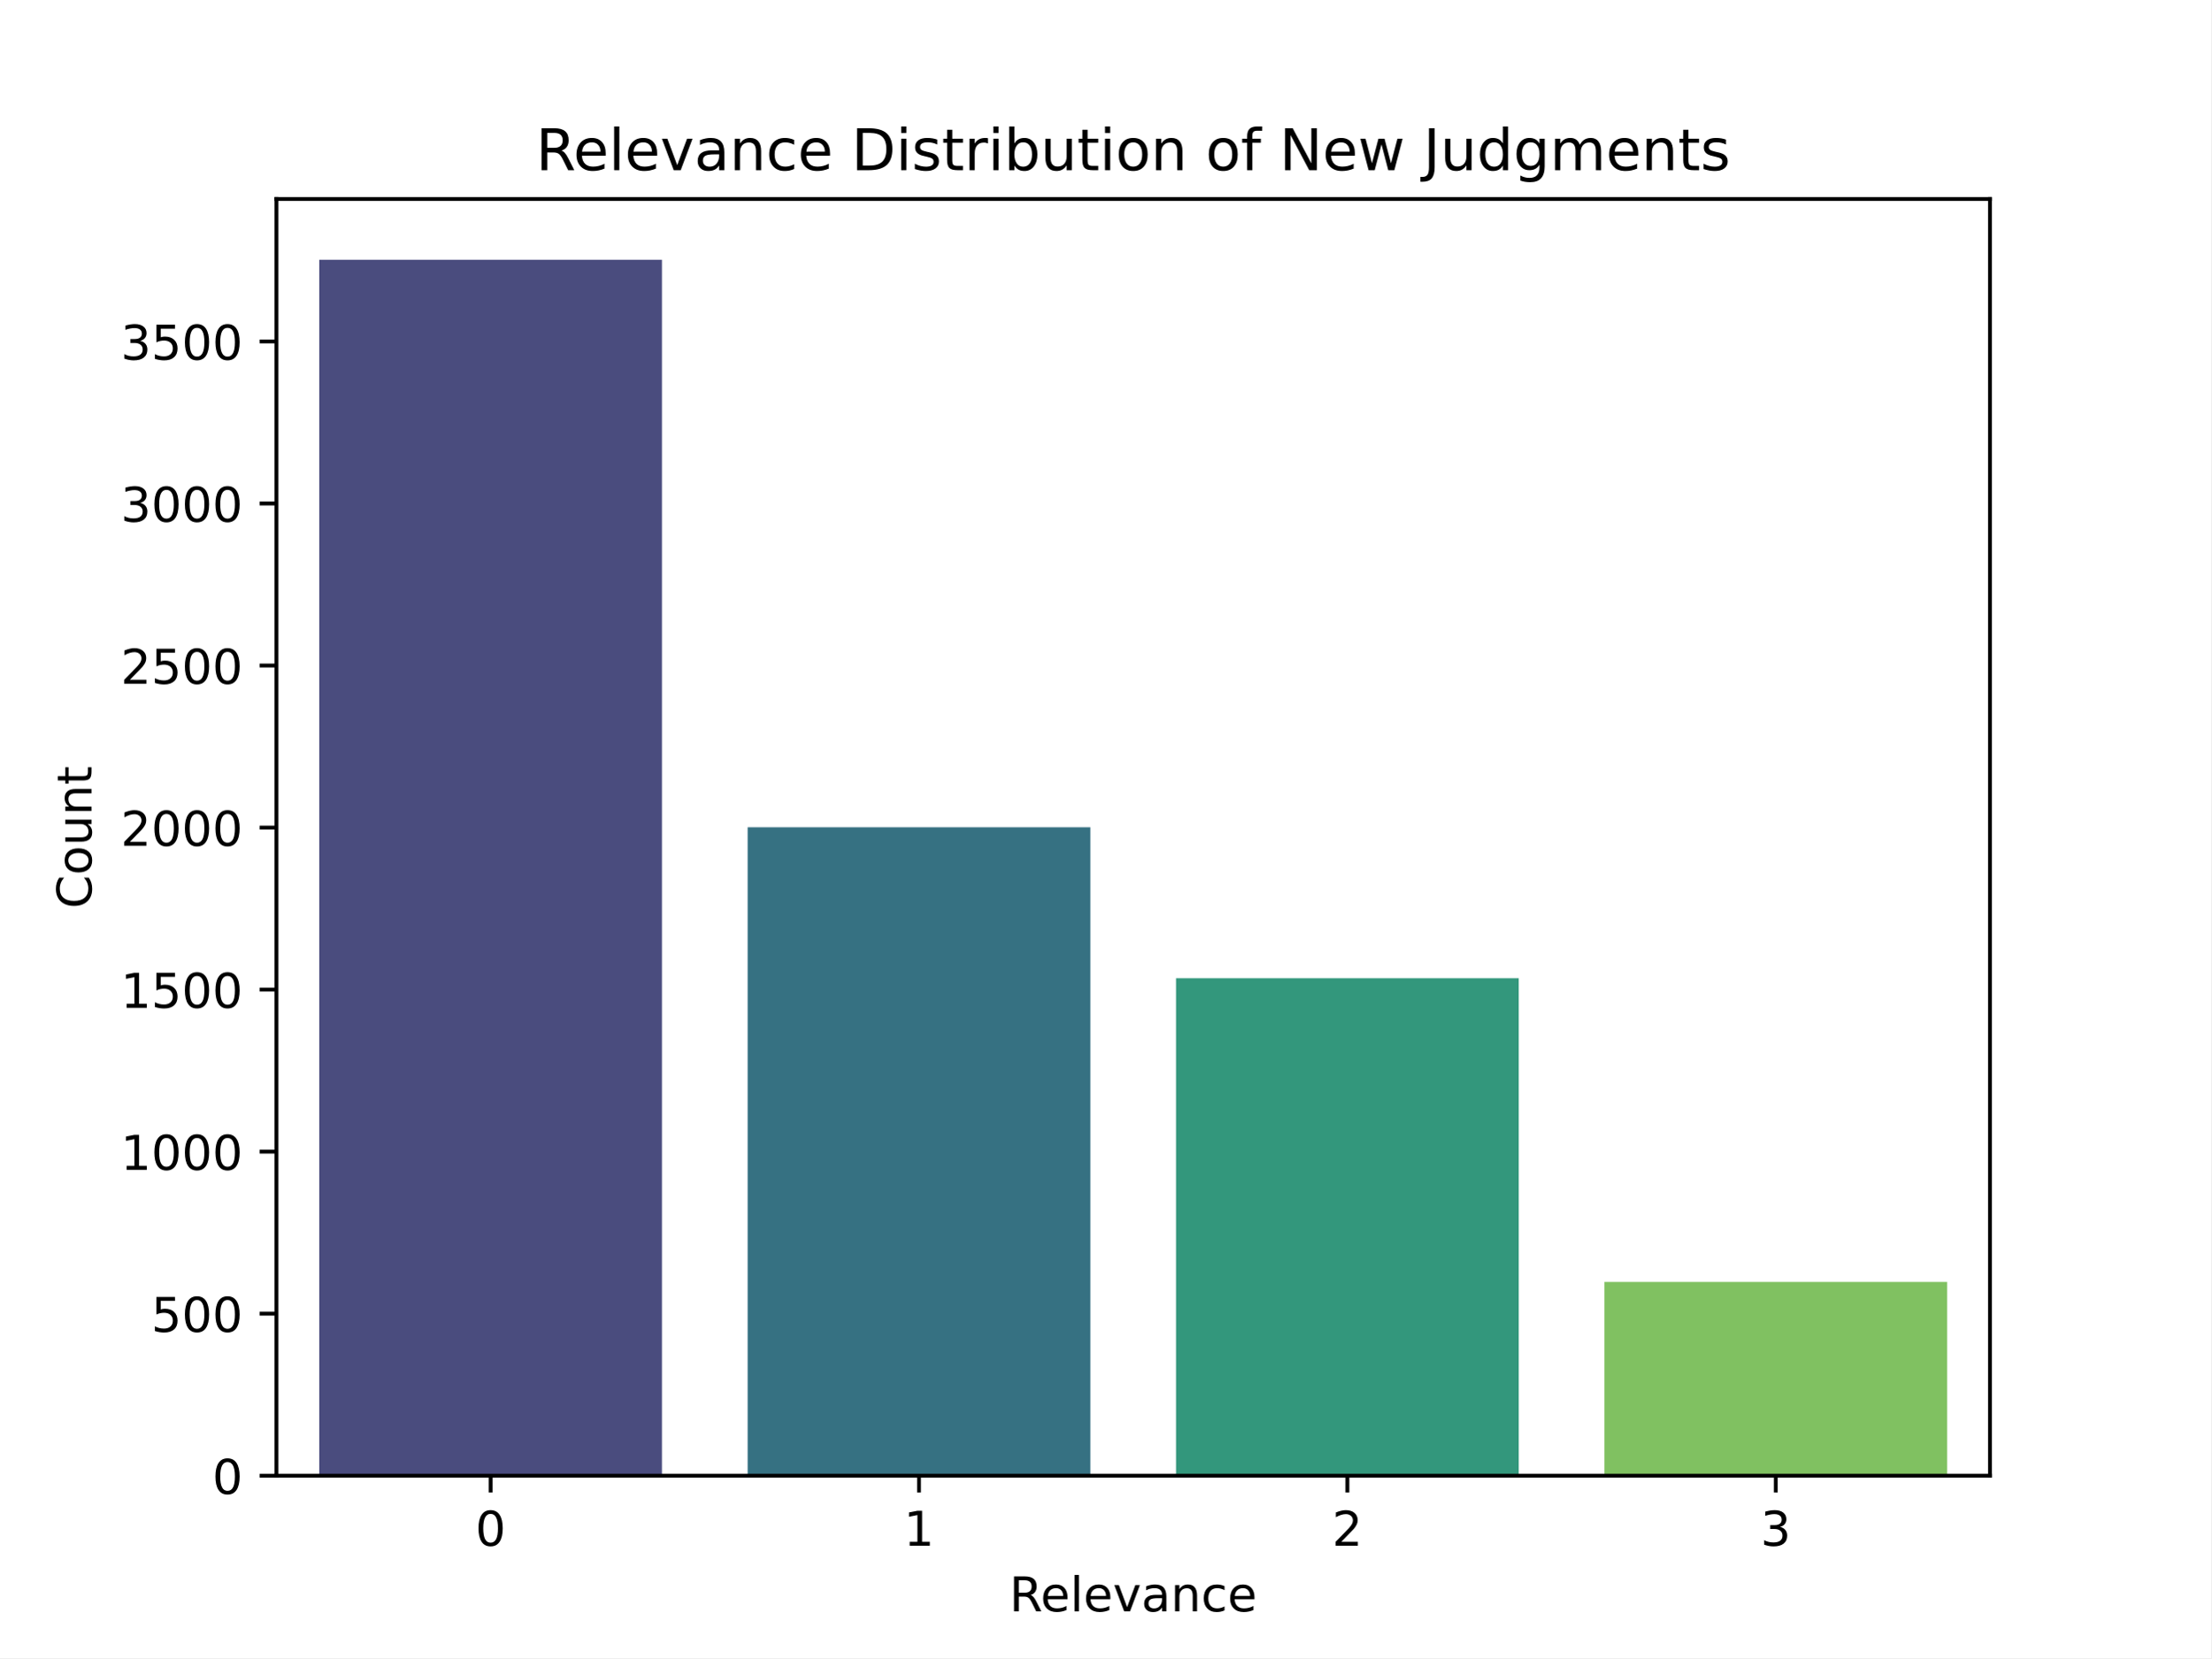
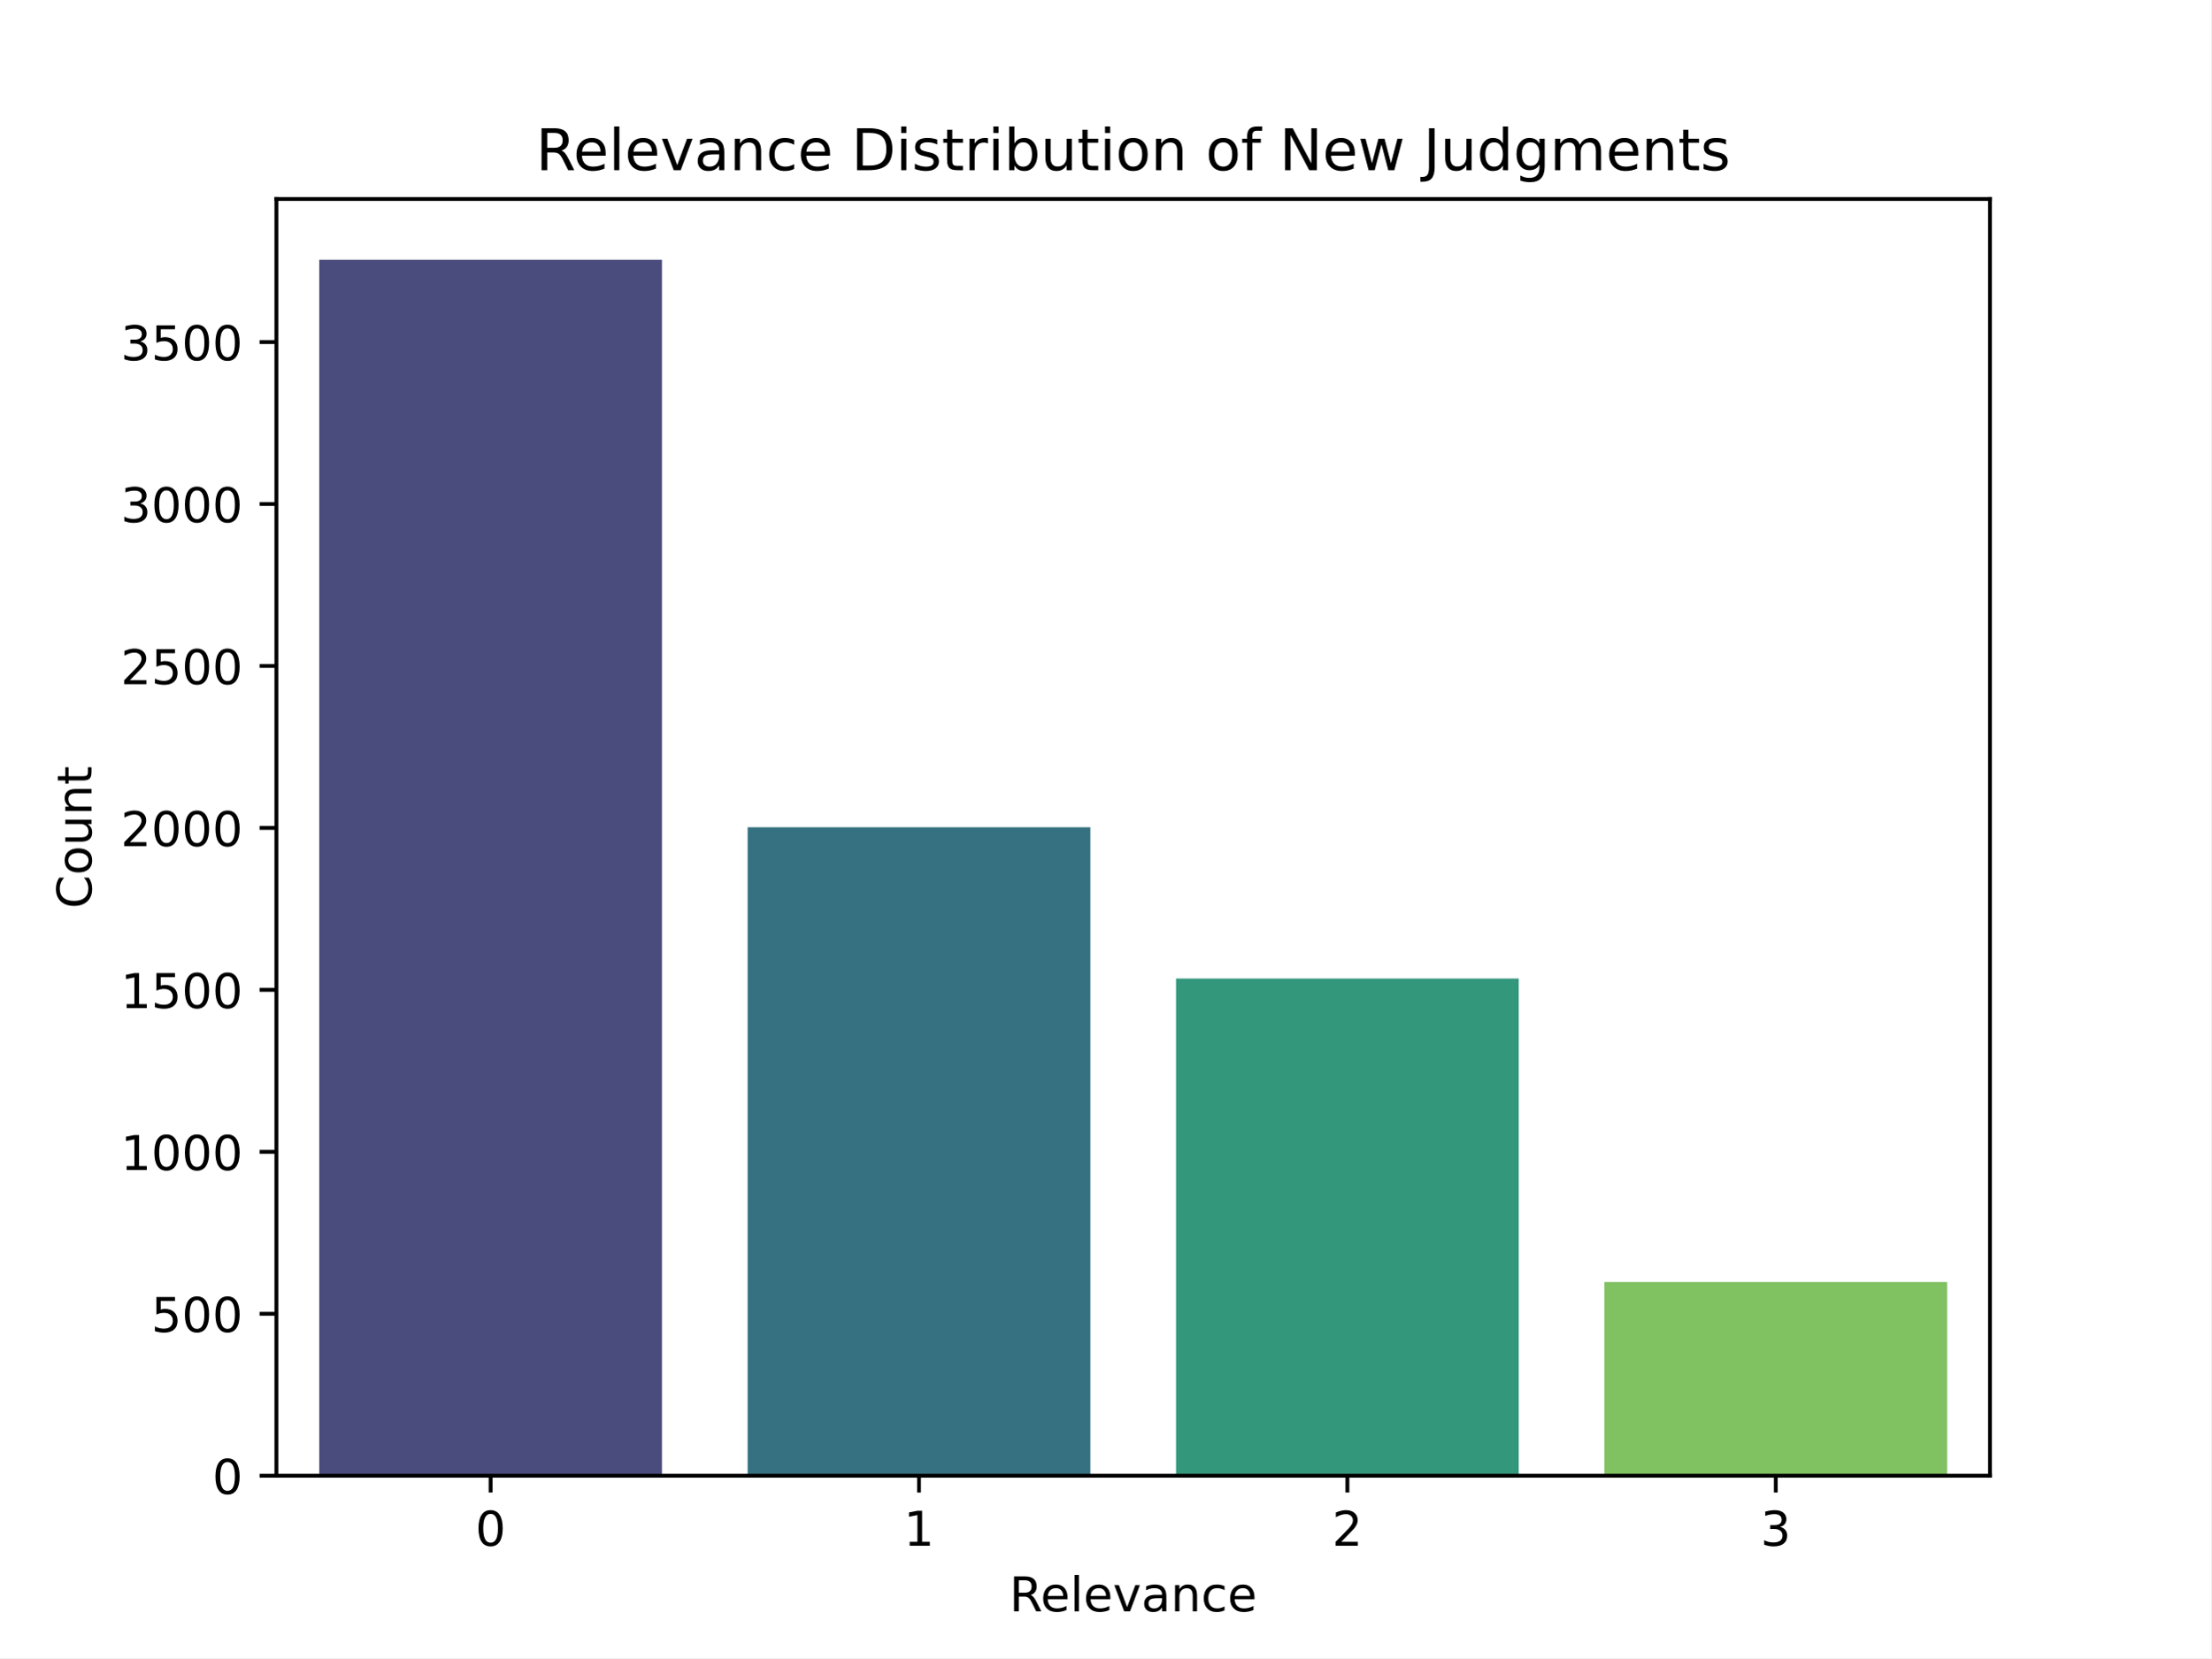
<svg xmlns="http://www.w3.org/2000/svg" xmlns:xlink="http://www.w3.org/1999/xlink" width="460.8pt" height="345.6pt" viewBox="0 0 460.8 345.6" version="1.1">
  <defs>
    <style type="text/css">*{stroke-linejoin: round; stroke-linecap: butt}</style>
  </defs>
  <g id="figure_1">
    <g id="patch_1">
      <path d="M 0 345.6  L 460.8 345.6  L 460.8 0  L 0 0  z " style="fill: #ffffff" />
    </g>
    <g id="axes_1">
      <g id="patch_2">
        <path d="M 57.6 307.584  L 414.72 307.584  L 414.72 41.472  L 57.6 41.472  z " style="fill: #ffffff" />
      </g>
      <g id="patch_3">
-         <path d="M 66.528 307.584  L 137.952 307.584  L 137.952 54.144  L 66.528 54.144  z " clip-path="url(#pc9eea7d69d)" style="fill: #4a4c7e" />
+         <path d="M 66.528 307.584  L 137.952 307.584  L 137.952 54.144  L 66.528 54.144  z " clip-path="url(#pb79655eab6)" style="fill: #4a4c7e" />
      </g>
      <g id="patch_4">
-         <path d="M 155.808 307.584  L 227.232 307.584  L 227.232 172.421  L 155.808 172.421  z " clip-path="url(#pc9eea7d69d)" style="fill: #367182" />
+         <path d="M 155.808 307.584  L 227.232 307.584  L 227.232 172.425  L 155.808 172.425  z " clip-path="url(#pb79655eab6)" style="fill: #367182" />
      </g>
      <g id="patch_5">
-         <path d="M 245.088 307.584  L 316.512 307.584  L 316.512 203.898  L 245.088 203.898  z " clip-path="url(#pc9eea7d69d)" style="fill: #33977c" />
+         <path d="M 245.088 307.584  L 316.512 307.584  L 316.512 203.953  L 245.088 203.953  z " clip-path="url(#pb79655eab6)" style="fill: #33977c" />
      </g>
      <g id="patch_6">
-         <path d="M 334.368 307.584  L 405.792 307.584  L 405.792 267.19  L 334.368 267.19  z " clip-path="url(#pc9eea7d69d)" style="fill: #80c161" />
+         <path d="M 334.368 307.584  L 405.792 307.584  L 405.792 267.212  L 334.368 267.212  z " clip-path="url(#pb79655eab6)" style="fill: #80c161" />
      </g>
      <g id="matplotlib.axis_1">
        <g id="xtick_1">
          <g id="line2d_1">
            <defs>
-               <path id="m33df608dbf" d="M 0 0  L 0 3.5  " style="stroke: #000000; stroke-width: 0.8" />
+               <path id="m645c3969fd" d="M 0 0  L 0 3.5  " style="stroke: #000000; stroke-width: 0.8" />
            </defs>
            <g>
-               <use xlink:href="#m33df608dbf" x="102.24" y="307.584" style="stroke: #000000; stroke-width: 0.8" />
+               <use xlink:href="#m645c3969fd" x="102.24" y="307.584" style="stroke: #000000; stroke-width: 0.8" />
            </g>
          </g>
          <g id="text_1">
            <g transform="translate(99.05875 322.1824) scale(0.1 -0.1)">
              <defs>
                <path id="DejaVuSans-30" d="M 2034 4250  Q 1547 4250 1301 3770  Q 1056 3291 1056 2328  Q 1056 1369 1301 889  Q 1547 409 2034 409  Q 2525 409 2770 889  Q 3016 1369 3016 2328  Q 3016 3291 2770 3770  Q 2525 4250 2034 4250  z M 2034 4750  Q 2819 4750 3233 4129  Q 3647 3509 3647 2328  Q 3647 1150 3233 529  Q 2819 -91 2034 -91  Q 1250 -91 836 529  Q 422 1150 422 2328  Q 422 3509 836 4129  Q 1250 4750 2034 4750  z " transform="scale(0.015625)" />
              </defs>
              <use xlink:href="#DejaVuSans-30" />
            </g>
          </g>
        </g>
        <g id="xtick_2">
          <g id="line2d_2">
            <g>
-               <use xlink:href="#m33df608dbf" x="191.52" y="307.584" style="stroke: #000000; stroke-width: 0.8" />
+               <use xlink:href="#m645c3969fd" x="191.52" y="307.584" style="stroke: #000000; stroke-width: 0.8" />
            </g>
          </g>
          <g id="text_2">
            <g transform="translate(188.3388 322.1824) scale(0.1 -0.1)">
              <defs>
                <path id="DejaVuSans-31" d="M 794 531  L 1825 531  L 1825 4091  L 703 3866  L 703 4441  L 1819 4666  L 2450 4666  L 2450 531  L 3481 531  L 3481 0  L 794 0  L 794 531  z " transform="scale(0.015625)" />
              </defs>
              <use xlink:href="#DejaVuSans-31" />
            </g>
          </g>
        </g>
        <g id="xtick_3">
          <g id="line2d_3">
            <g>
-               <use xlink:href="#m33df608dbf" x="280.8" y="307.584" style="stroke: #000000; stroke-width: 0.8" />
+               <use xlink:href="#m645c3969fd" x="280.8" y="307.584" style="stroke: #000000; stroke-width: 0.8" />
            </g>
          </g>
          <g id="text_3">
            <g transform="translate(277.6187 322.1824) scale(0.1 -0.1)">
              <defs>
                <path id="DejaVuSans-32" d="M 1228 531  L 3431 531  L 3431 0  L 469 0  L 469 531  Q 828 903 1448 1529  Q 2069 2156 2228 2338  Q 2531 2678 2651 2914  Q 2772 3150 2772 3378  Q 2772 3750 2511 3984  Q 2250 4219 1831 4219  Q 1534 4219 1204 4116  Q 875 4013 500 3803  L 500 4441  Q 881 4594 1212 4672  Q 1544 4750 1819 4750  Q 2544 4750 2975 4387  Q 3406 4025 3406 3419  Q 3406 3131 3298 2873  Q 3191 2616 2906 2266  Q 2828 2175 2409 1742  Q 1991 1309 1228 531  z " transform="scale(0.015625)" />
              </defs>
              <use xlink:href="#DejaVuSans-32" />
            </g>
          </g>
        </g>
        <g id="xtick_4">
          <g id="line2d_4">
            <g>
-               <use xlink:href="#m33df608dbf" x="370.08" y="307.584" style="stroke: #000000; stroke-width: 0.8" />
+               <use xlink:href="#m645c3969fd" x="370.08" y="307.584" style="stroke: #000000; stroke-width: 0.8" />
            </g>
          </g>
          <g id="text_4">
            <g transform="translate(366.8988 322.1824) scale(0.1 -0.1)">
              <defs>
                <path id="DejaVuSans-33" d="M 2597 2516  Q 3050 2419 3304 2112  Q 3559 1806 3559 1356  Q 3559 666 3084 287  Q 2609 -91 1734 -91  Q 1441 -91 1130 -33  Q 819 25 488 141  L 488 750  Q 750 597 1062 519  Q 1375 441 1716 441  Q 2309 441 2620 675  Q 2931 909 2931 1356  Q 2931 1769 2642 2001  Q 2353 2234 1838 2234  L 1294 2234  L 1294 2753  L 1863 2753  Q 2328 2753 2575 2939  Q 2822 3125 2822 3475  Q 2822 3834 2567 4026  Q 2313 4219 1838 4219  Q 1578 4219 1281 4162  Q 984 4106 628 3988  L 628 4550  Q 988 4650 1302 4700  Q 1616 4750 1894 4750  Q 2613 4750 3031 4423  Q 3450 4097 3450 3541  Q 3450 3153 3228 2886  Q 3006 2619 2597 2516  z " transform="scale(0.015625)" />
              </defs>
              <use xlink:href="#DejaVuSans-33" />
            </g>
          </g>
        </g>
        <g id="text_5">
          <g transform="translate(210.3506 335.8606) scale(0.1 -0.1)">
            <defs>
              <path id="DejaVuSans-52" d="M 2841 2188  Q 3044 2119 3236 1894  Q 3428 1669 3622 1275  L 4263 0  L 3584 0  L 2988 1197  Q 2756 1666 2539 1819  Q 2322 1972 1947 1972  L 1259 1972  L 1259 0  L 628 0  L 628 4666  L 2053 4666  Q 2853 4666 3247 4331  Q 3641 3997 3641 3322  Q 3641 2881 3436 2590  Q 3231 2300 2841 2188  z M 1259 4147  L 1259 2491  L 2053 2491  Q 2509 2491 2742 2702  Q 2975 2913 2975 3322  Q 2975 3731 2742 3939  Q 2509 4147 2053 4147  L 1259 4147  z " transform="scale(0.015625)" />
              <path id="DejaVuSans-65" d="M 3597 1894  L 3597 1613  L 953 1613  Q 991 1019 1311 708  Q 1631 397 2203 397  Q 2534 397 2845 478  Q 3156 559 3463 722  L 3463 178  Q 3153 47 2828 -22  Q 2503 -91 2169 -91  Q 1331 -91 842 396  Q 353 884 353 1716  Q 353 2575 817 3079  Q 1281 3584 2069 3584  Q 2775 3584 3186 3129  Q 3597 2675 3597 1894  z M 3022 2063  Q 3016 2534 2758 2815  Q 2500 3097 2075 3097  Q 1594 3097 1305 2825  Q 1016 2553 972 2059  L 3022 2063  z " transform="scale(0.015625)" />
              <path id="DejaVuSans-6c" d="M 603 4863  L 1178 4863  L 1178 0  L 603 0  L 603 4863  z " transform="scale(0.015625)" />
              <path id="DejaVuSans-76" d="M 191 3500  L 800 3500  L 1894 563  L 2988 3500  L 3597 3500  L 2284 0  L 1503 0  L 191 3500  z " transform="scale(0.015625)" />
              <path id="DejaVuSans-61" d="M 2194 1759  Q 1497 1759 1228 1600  Q 959 1441 959 1056  Q 959 750 1161 570  Q 1363 391 1709 391  Q 2188 391 2477 730  Q 2766 1069 2766 1631  L 2766 1759  L 2194 1759  z M 3341 1997  L 3341 0  L 2766 0  L 2766 531  Q 2569 213 2275 61  Q 1981 -91 1556 -91  Q 1019 -91 701 211  Q 384 513 384 1019  Q 384 1609 779 1909  Q 1175 2209 1959 2209  L 2766 2209  L 2766 2266  Q 2766 2663 2505 2880  Q 2244 3097 1772 3097  Q 1472 3097 1187 3025  Q 903 2953 641 2809  L 641 3341  Q 956 3463 1253 3523  Q 1550 3584 1831 3584  Q 2591 3584 2966 3190  Q 3341 2797 3341 1997  z " transform="scale(0.015625)" />
              <path id="DejaVuSans-6e" d="M 3513 2113  L 3513 0  L 2938 0  L 2938 2094  Q 2938 2591 2744 2837  Q 2550 3084 2163 3084  Q 1697 3084 1428 2787  Q 1159 2491 1159 1978  L 1159 0  L 581 0  L 581 3500  L 1159 3500  L 1159 2956  Q 1366 3272 1645 3428  Q 1925 3584 2291 3584  Q 2894 3584 3203 3211  Q 3513 2838 3513 2113  z " transform="scale(0.015625)" />
              <path id="DejaVuSans-63" d="M 3122 3366  L 3122 2828  Q 2878 2963 2633 3030  Q 2388 3097 2138 3097  Q 1578 3097 1268 2742  Q 959 2388 959 1747  Q 959 1106 1268 751  Q 1578 397 2138 397  Q 2388 397 2633 464  Q 2878 531 3122 666  L 3122 134  Q 2881 22 2623 -34  Q 2366 -91 2075 -91  Q 1284 -91 818 406  Q 353 903 353 1747  Q 353 2603 823 3093  Q 1294 3584 2113 3584  Q 2378 3584 2631 3529  Q 2884 3475 3122 3366  z " transform="scale(0.015625)" />
            </defs>
            <use xlink:href="#DejaVuSans-52" />
            <use xlink:href="#DejaVuSans-65" x="64.982" />
            <use xlink:href="#DejaVuSans-6c" x="126.506" />
            <use xlink:href="#DejaVuSans-65" x="154.289" />
            <use xlink:href="#DejaVuSans-76" x="215.812" />
            <use xlink:href="#DejaVuSans-61" x="274.992" />
            <use xlink:href="#DejaVuSans-6e" x="336.271" />
            <use xlink:href="#DejaVuSans-63" x="399.65" />
            <use xlink:href="#DejaVuSans-65" x="454.631" />
          </g>
        </g>
      </g>
      <g id="matplotlib.axis_2">
        <g id="ytick_1">
          <g id="line2d_5">
            <defs>
-               <path id="m4b03993b09" d="M 0 0  L -3.5 0  " style="stroke: #000000; stroke-width: 0.8" />
+               <path id="mcb9307f5ff" d="M 0 0  L -3.5 0  " style="stroke: #000000; stroke-width: 0.8" />
            </defs>
            <g>
-               <use xlink:href="#m4b03993b09" x="57.6" y="307.584" style="stroke: #000000; stroke-width: 0.8" />
+               <use xlink:href="#mcb9307f5ff" x="57.6" y="307.584" style="stroke: #000000; stroke-width: 0.8" />
            </g>
          </g>
          <g id="text_6">
            <g transform="translate(44.2375 311.3832) scale(0.1 -0.1)">
              <use xlink:href="#DejaVuSans-30" />
            </g>
          </g>
        </g>
        <g id="ytick_2">
          <g id="line2d_6">
            <g>
-               <use xlink:href="#m4b03993b09" x="57.6" y="273.81" style="stroke: #000000; stroke-width: 0.8" />
+               <use xlink:href="#mcb9307f5ff" x="57.6" y="273.828" style="stroke: #000000; stroke-width: 0.8" />
            </g>
          </g>
          <g id="text_7">
-             <g transform="translate(31.5125 277.6092) scale(0.1 -0.1)">
+             <g transform="translate(31.5125 277.6272) scale(0.1 -0.1)">
              <defs>
                <path id="DejaVuSans-35" d="M 691 4666  L 3169 4666  L 3169 4134  L 1269 4134  L 1269 2991  Q 1406 3038 1543 3061  Q 1681 3084 1819 3084  Q 2600 3084 3056 2656  Q 3513 2228 3513 1497  Q 3513 744 3044 326  Q 2575 -91 1722 -91  Q 1428 -91 1123 -41  Q 819 9 494 109  L 494 744  Q 775 591 1075 516  Q 1375 441 1709 441  Q 2250 441 2565 725  Q 2881 1009 2881 1497  Q 2881 1984 2565 2268  Q 2250 2553 1709 2553  Q 1456 2553 1204 2497  Q 953 2441 691 2322  L 691 4666  z " transform="scale(0.015625)" />
              </defs>
              <use xlink:href="#DejaVuSans-35" />
              <use xlink:href="#DejaVuSans-30" x="63.623" />
              <use xlink:href="#DejaVuSans-30" x="127.246" />
            </g>
          </g>
        </g>
        <g id="ytick_3">
          <g id="line2d_7">
            <g>
-               <use xlink:href="#m4b03993b09" x="57.6" y="240.036" style="stroke: #000000; stroke-width: 0.8" />
+               <use xlink:href="#mcb9307f5ff" x="57.6" y="240.072" style="stroke: #000000; stroke-width: 0.8" />
            </g>
          </g>
          <g id="text_8">
-             <g transform="translate(25.15 243.8352) scale(0.1 -0.1)">
+             <g transform="translate(25.15 243.8712) scale(0.1 -0.1)">
              <use xlink:href="#DejaVuSans-31" />
              <use xlink:href="#DejaVuSans-30" x="63.623" />
              <use xlink:href="#DejaVuSans-30" x="127.246" />
              <use xlink:href="#DejaVuSans-30" x="190.869" />
            </g>
          </g>
        </g>
        <g id="ytick_4">
          <g id="line2d_8">
            <g>
-               <use xlink:href="#m4b03993b09" x="57.6" y="206.262" style="stroke: #000000; stroke-width: 0.8" />
+               <use xlink:href="#mcb9307f5ff" x="57.6" y="206.316" style="stroke: #000000; stroke-width: 0.8" />
            </g>
          </g>
          <g id="text_9">
-             <g transform="translate(25.15 210.0613) scale(0.1 -0.1)">
+             <g transform="translate(25.15 210.1152) scale(0.1 -0.1)">
              <use xlink:href="#DejaVuSans-31" />
              <use xlink:href="#DejaVuSans-35" x="63.623" />
              <use xlink:href="#DejaVuSans-30" x="127.246" />
              <use xlink:href="#DejaVuSans-30" x="190.869" />
            </g>
          </g>
        </g>
        <g id="ytick_5">
          <g id="line2d_9">
            <g>
-               <use xlink:href="#m4b03993b09" x="57.6" y="172.488" style="stroke: #000000; stroke-width: 0.8" />
+               <use xlink:href="#mcb9307f5ff" x="57.6" y="172.56" style="stroke: #000000; stroke-width: 0.8" />
            </g>
          </g>
          <g id="text_10">
-             <g transform="translate(25.15 176.2873) scale(0.1 -0.1)">
+             <g transform="translate(25.15 176.3592) scale(0.1 -0.1)">
              <use xlink:href="#DejaVuSans-32" />
              <use xlink:href="#DejaVuSans-30" x="63.623" />
              <use xlink:href="#DejaVuSans-30" x="127.246" />
              <use xlink:href="#DejaVuSans-30" x="190.869" />
            </g>
          </g>
        </g>
        <g id="ytick_6">
          <g id="line2d_10">
            <g>
-               <use xlink:href="#m4b03993b09" x="57.6" y="138.714" style="stroke: #000000; stroke-width: 0.8" />
+               <use xlink:href="#mcb9307f5ff" x="57.6" y="138.804" style="stroke: #000000; stroke-width: 0.8" />
            </g>
          </g>
          <g id="text_11">
-             <g transform="translate(25.15 142.5133) scale(0.1 -0.1)">
+             <g transform="translate(25.15 142.6033) scale(0.1 -0.1)">
              <use xlink:href="#DejaVuSans-32" />
              <use xlink:href="#DejaVuSans-35" x="63.623" />
              <use xlink:href="#DejaVuSans-30" x="127.246" />
              <use xlink:href="#DejaVuSans-30" x="190.869" />
            </g>
          </g>
        </g>
        <g id="ytick_7">
          <g id="line2d_11">
            <g>
-               <use xlink:href="#m4b03993b09" x="57.6" y="104.94" style="stroke: #000000; stroke-width: 0.8" />
+               <use xlink:href="#mcb9307f5ff" x="57.6" y="105.048" style="stroke: #000000; stroke-width: 0.8" />
            </g>
          </g>
          <g id="text_12">
-             <g transform="translate(25.15 108.7393) scale(0.1 -0.1)">
+             <g transform="translate(25.15 108.8473) scale(0.1 -0.1)">
              <use xlink:href="#DejaVuSans-33" />
              <use xlink:href="#DejaVuSans-30" x="63.623" />
              <use xlink:href="#DejaVuSans-30" x="127.246" />
              <use xlink:href="#DejaVuSans-30" x="190.869" />
            </g>
          </g>
        </g>
        <g id="ytick_8">
          <g id="line2d_12">
            <g>
-               <use xlink:href="#m4b03993b09" x="57.6" y="71.166" style="stroke: #000000; stroke-width: 0.8" />
+               <use xlink:href="#mcb9307f5ff" x="57.6" y="71.292" style="stroke: #000000; stroke-width: 0.8" />
            </g>
          </g>
          <g id="text_13">
-             <g transform="translate(25.15 74.96531) scale(0.1 -0.1)">
+             <g transform="translate(25.15 75.09126) scale(0.1 -0.1)">
              <use xlink:href="#DejaVuSans-33" />
              <use xlink:href="#DejaVuSans-35" x="63.623" />
              <use xlink:href="#DejaVuSans-30" x="127.246" />
              <use xlink:href="#DejaVuSans-30" x="190.869" />
            </g>
          </g>
        </g>
        <g id="text_14">
          <g transform="translate(19.07031 189.3764) rotate(-90) scale(0.1 -0.1)">
            <defs>
              <path id="DejaVuSans-43" d="M 4122 4306  L 4122 3641  Q 3803 3938 3442 4084  Q 3081 4231 2675 4231  Q 1875 4231 1450 3742  Q 1025 3253 1025 2328  Q 1025 1406 1450 917  Q 1875 428 2675 428  Q 3081 428 3442 575  Q 3803 722 4122 1019  L 4122 359  Q 3791 134 3420 21  Q 3050 -91 2638 -91  Q 1578 -91 968 557  Q 359 1206 359 2328  Q 359 3453 968 4101  Q 1578 4750 2638 4750  Q 3056 4750 3426 4639  Q 3797 4528 4122 4306  z " transform="scale(0.015625)" />
              <path id="DejaVuSans-6f" d="M 1959 3097  Q 1497 3097 1228 2736  Q 959 2375 959 1747  Q 959 1119 1226 758  Q 1494 397 1959 397  Q 2419 397 2687 759  Q 2956 1122 2956 1747  Q 2956 2369 2687 2733  Q 2419 3097 1959 3097  z M 1959 3584  Q 2709 3584 3137 3096  Q 3566 2609 3566 1747  Q 3566 888 3137 398  Q 2709 -91 1959 -91  Q 1206 -91 779 398  Q 353 888 353 1747  Q 353 2609 779 3096  Q 1206 3584 1959 3584  z " transform="scale(0.015625)" />
              <path id="DejaVuSans-75" d="M 544 1381  L 544 3500  L 1119 3500  L 1119 1403  Q 1119 906 1312 657  Q 1506 409 1894 409  Q 2359 409 2629 706  Q 2900 1003 2900 1516  L 2900 3500  L 3475 3500  L 3475 0  L 2900 0  L 2900 538  Q 2691 219 2414 64  Q 2138 -91 1772 -91  Q 1169 -91 856 284  Q 544 659 544 1381  z M 1991 3584  L 1991 3584  z " transform="scale(0.015625)" />
              <path id="DejaVuSans-74" d="M 1172 4494  L 1172 3500  L 2356 3500  L 2356 3053  L 1172 3053  L 1172 1153  Q 1172 725 1289 603  Q 1406 481 1766 481  L 2356 481  L 2356 0  L 1766 0  Q 1100 0 847 248  Q 594 497 594 1153  L 594 3053  L 172 3053  L 172 3500  L 594 3500  L 594 4494  L 1172 4494  z " transform="scale(0.015625)" />
            </defs>
            <use xlink:href="#DejaVuSans-43" />
            <use xlink:href="#DejaVuSans-6f" x="69.824" />
            <use xlink:href="#DejaVuSans-75" x="131.006" />
            <use xlink:href="#DejaVuSans-6e" x="194.385" />
            <use xlink:href="#DejaVuSans-74" x="257.764" />
          </g>
        </g>
      </g>
      <g id="patch_7">
        <path d="M 57.6 307.584  L 57.6 41.472  " style="fill: none; stroke: #000000; stroke-width: 0.8; stroke-linejoin: miter; stroke-linecap: square" />
      </g>
      <g id="patch_8">
        <path d="M 414.72 307.584  L 414.72 41.472  " style="fill: none; stroke: #000000; stroke-width: 0.8; stroke-linejoin: miter; stroke-linecap: square" />
      </g>
      <g id="patch_9">
        <path d="M 57.6 307.584  L 414.72 307.584  " style="fill: none; stroke: #000000; stroke-width: 0.8; stroke-linejoin: miter; stroke-linecap: square" />
      </g>
      <g id="patch_10">
        <path d="M 57.6 41.472  L 414.72 41.472  " style="fill: none; stroke: #000000; stroke-width: 0.8; stroke-linejoin: miter; stroke-linecap: square" />
      </g>
      <g id="text_15">
        <g transform="translate(111.6806 35.472) scale(0.12 -0.12)">
          <defs>
            <path id="DejaVuSans-20" transform="scale(0.015625)" />
            <path id="DejaVuSans-44" d="M 1259 4147  L 1259 519  L 2022 519  Q 2988 519 3436 956  Q 3884 1394 3884 2338  Q 3884 3275 3436 3711  Q 2988 4147 2022 4147  L 1259 4147  z M 628 4666  L 1925 4666  Q 3281 4666 3915 4102  Q 4550 3538 4550 2338  Q 4550 1131 3912 565  Q 3275 0 1925 0  L 628 0  L 628 4666  z " transform="scale(0.015625)" />
            <path id="DejaVuSans-69" d="M 603 3500  L 1178 3500  L 1178 0  L 603 0  L 603 3500  z M 603 4863  L 1178 4863  L 1178 4134  L 603 4134  L 603 4863  z " transform="scale(0.015625)" />
            <path id="DejaVuSans-73" d="M 2834 3397  L 2834 2853  Q 2591 2978 2328 3040  Q 2066 3103 1784 3103  Q 1356 3103 1142 2972  Q 928 2841 928 2578  Q 928 2378 1081 2264  Q 1234 2150 1697 2047  L 1894 2003  Q 2506 1872 2764 1633  Q 3022 1394 3022 966  Q 3022 478 2636 193  Q 2250 -91 1575 -91  Q 1294 -91 989 -36  Q 684 19 347 128  L 347 722  Q 666 556 975 473  Q 1284 391 1588 391  Q 1994 391 2212 530  Q 2431 669 2431 922  Q 2431 1156 2273 1281  Q 2116 1406 1581 1522  L 1381 1569  Q 847 1681 609 1914  Q 372 2147 372 2553  Q 372 3047 722 3315  Q 1072 3584 1716 3584  Q 2034 3584 2315 3537  Q 2597 3491 2834 3397  z " transform="scale(0.015625)" />
            <path id="DejaVuSans-72" d="M 2631 2963  Q 2534 3019 2420 3045  Q 2306 3072 2169 3072  Q 1681 3072 1420 2755  Q 1159 2438 1159 1844  L 1159 0  L 581 0  L 581 3500  L 1159 3500  L 1159 2956  Q 1341 3275 1631 3429  Q 1922 3584 2338 3584  Q 2397 3584 2469 3576  Q 2541 3569 2628 3553  L 2631 2963  z " transform="scale(0.015625)" />
            <path id="DejaVuSans-62" d="M 3116 1747  Q 3116 2381 2855 2742  Q 2594 3103 2138 3103  Q 1681 3103 1420 2742  Q 1159 2381 1159 1747  Q 1159 1113 1420 752  Q 1681 391 2138 391  Q 2594 391 2855 752  Q 3116 1113 3116 1747  z M 1159 2969  Q 1341 3281 1617 3432  Q 1894 3584 2278 3584  Q 2916 3584 3314 3078  Q 3713 2572 3713 1747  Q 3713 922 3314 415  Q 2916 -91 2278 -91  Q 1894 -91 1617 61  Q 1341 213 1159 525  L 1159 0  L 581 0  L 581 4863  L 1159 4863  L 1159 2969  z " transform="scale(0.015625)" />
            <path id="DejaVuSans-66" d="M 2375 4863  L 2375 4384  L 1825 4384  Q 1516 4384 1395 4259  Q 1275 4134 1275 3809  L 1275 3500  L 2222 3500  L 2222 3053  L 1275 3053  L 1275 0  L 697 0  L 697 3053  L 147 3053  L 147 3500  L 697 3500  L 697 3744  Q 697 4328 969 4595  Q 1241 4863 1831 4863  L 2375 4863  z " transform="scale(0.015625)" />
            <path id="DejaVuSans-4e" d="M 628 4666  L 1478 4666  L 3547 763  L 3547 4666  L 4159 4666  L 4159 0  L 3309 0  L 1241 3903  L 1241 0  L 628 0  L 628 4666  z " transform="scale(0.015625)" />
            <path id="DejaVuSans-77" d="M 269 3500  L 844 3500  L 1563 769  L 2278 3500  L 2956 3500  L 3675 769  L 4391 3500  L 4966 3500  L 4050 0  L 3372 0  L 2619 2869  L 1863 0  L 1184 0  L 269 3500  z " transform="scale(0.015625)" />
            <path id="DejaVuSans-4a" d="M 628 4666  L 1259 4666  L 1259 325  Q 1259 -519 939 -900  Q 619 -1281 -91 -1281  L -331 -1281  L -331 -750  L -134 -750  Q 284 -750 456 -515  Q 628 -281 628 325  L 628 4666  z " transform="scale(0.015625)" />
            <path id="DejaVuSans-64" d="M 2906 2969  L 2906 4863  L 3481 4863  L 3481 0  L 2906 0  L 2906 525  Q 2725 213 2448 61  Q 2172 -91 1784 -91  Q 1150 -91 751 415  Q 353 922 353 1747  Q 353 2572 751 3078  Q 1150 3584 1784 3584  Q 2172 3584 2448 3432  Q 2725 3281 2906 2969  z M 947 1747  Q 947 1113 1208 752  Q 1469 391 1925 391  Q 2381 391 2643 752  Q 2906 1113 2906 1747  Q 2906 2381 2643 2742  Q 2381 3103 1925 3103  Q 1469 3103 1208 2742  Q 947 2381 947 1747  z " transform="scale(0.015625)" />
            <path id="DejaVuSans-67" d="M 2906 1791  Q 2906 2416 2648 2759  Q 2391 3103 1925 3103  Q 1463 3103 1205 2759  Q 947 2416 947 1791  Q 947 1169 1205 825  Q 1463 481 1925 481  Q 2391 481 2648 825  Q 2906 1169 2906 1791  z M 3481 434  Q 3481 -459 3084 -895  Q 2688 -1331 1869 -1331  Q 1566 -1331 1297 -1286  Q 1028 -1241 775 -1147  L 775 -588  Q 1028 -725 1275 -790  Q 1522 -856 1778 -856  Q 2344 -856 2625 -561  Q 2906 -266 2906 331  L 2906 616  Q 2728 306 2450 153  Q 2172 0 1784 0  Q 1141 0 747 490  Q 353 981 353 1791  Q 353 2603 747 3093  Q 1141 3584 1784 3584  Q 2172 3584 2450 3431  Q 2728 3278 2906 2969  L 2906 3500  L 3481 3500  L 3481 434  z " transform="scale(0.015625)" />
            <path id="DejaVuSans-6d" d="M 3328 2828  Q 3544 3216 3844 3400  Q 4144 3584 4550 3584  Q 5097 3584 5394 3201  Q 5691 2819 5691 2113  L 5691 0  L 5113 0  L 5113 2094  Q 5113 2597 4934 2840  Q 4756 3084 4391 3084  Q 3944 3084 3684 2787  Q 3425 2491 3425 1978  L 3425 0  L 2847 0  L 2847 2094  Q 2847 2600 2669 2842  Q 2491 3084 2119 3084  Q 1678 3084 1418 2786  Q 1159 2488 1159 1978  L 1159 0  L 581 0  L 581 3500  L 1159 3500  L 1159 2956  Q 1356 3278 1631 3431  Q 1906 3584 2284 3584  Q 2666 3584 2933 3390  Q 3200 3197 3328 2828  z " transform="scale(0.015625)" />
          </defs>
          <use xlink:href="#DejaVuSans-52" />
          <use xlink:href="#DejaVuSans-65" x="64.982" />
          <use xlink:href="#DejaVuSans-6c" x="126.506" />
          <use xlink:href="#DejaVuSans-65" x="154.289" />
          <use xlink:href="#DejaVuSans-76" x="215.812" />
          <use xlink:href="#DejaVuSans-61" x="274.992" />
          <use xlink:href="#DejaVuSans-6e" x="336.271" />
          <use xlink:href="#DejaVuSans-63" x="399.65" />
          <use xlink:href="#DejaVuSans-65" x="454.631" />
          <use xlink:href="#DejaVuSans-20" x="516.154" />
          <use xlink:href="#DejaVuSans-44" x="547.941" />
          <use xlink:href="#DejaVuSans-69" x="624.943" />
          <use xlink:href="#DejaVuSans-73" x="652.727" />
          <use xlink:href="#DejaVuSans-74" x="704.826" />
          <use xlink:href="#DejaVuSans-72" x="744.035" />
          <use xlink:href="#DejaVuSans-69" x="785.148" />
          <use xlink:href="#DejaVuSans-62" x="812.932" />
          <use xlink:href="#DejaVuSans-75" x="876.408" />
          <use xlink:href="#DejaVuSans-74" x="939.787" />
          <use xlink:href="#DejaVuSans-69" x="978.996" />
          <use xlink:href="#DejaVuSans-6f" x="1006.779" />
          <use xlink:href="#DejaVuSans-6e" x="1067.961" />
          <use xlink:href="#DejaVuSans-20" x="1131.34" />
          <use xlink:href="#DejaVuSans-6f" x="1163.127" />
          <use xlink:href="#DejaVuSans-66" x="1224.309" />
          <use xlink:href="#DejaVuSans-20" x="1259.514" />
          <use xlink:href="#DejaVuSans-4e" x="1291.301" />
          <use xlink:href="#DejaVuSans-65" x="1366.105" />
          <use xlink:href="#DejaVuSans-77" x="1427.629" />
          <use xlink:href="#DejaVuSans-20" x="1509.416" />
          <use xlink:href="#DejaVuSans-4a" x="1541.203" />
          <use xlink:href="#DejaVuSans-75" x="1570.695" />
          <use xlink:href="#DejaVuSans-64" x="1634.074" />
          <use xlink:href="#DejaVuSans-67" x="1697.551" />
          <use xlink:href="#DejaVuSans-6d" x="1761.027" />
          <use xlink:href="#DejaVuSans-65" x="1858.439" />
          <use xlink:href="#DejaVuSans-6e" x="1919.963" />
          <use xlink:href="#DejaVuSans-74" x="1983.342" />
          <use xlink:href="#DejaVuSans-73" x="2022.551" />
        </g>
      </g>
    </g>
  </g>
  <defs>
-     <clipPath id="pc9eea7d69d">
+     <clipPath id="pb79655eab6">
      <rect x="57.6" y="41.472" width="357.12" height="266.112" />
    </clipPath>
  </defs>
</svg>
